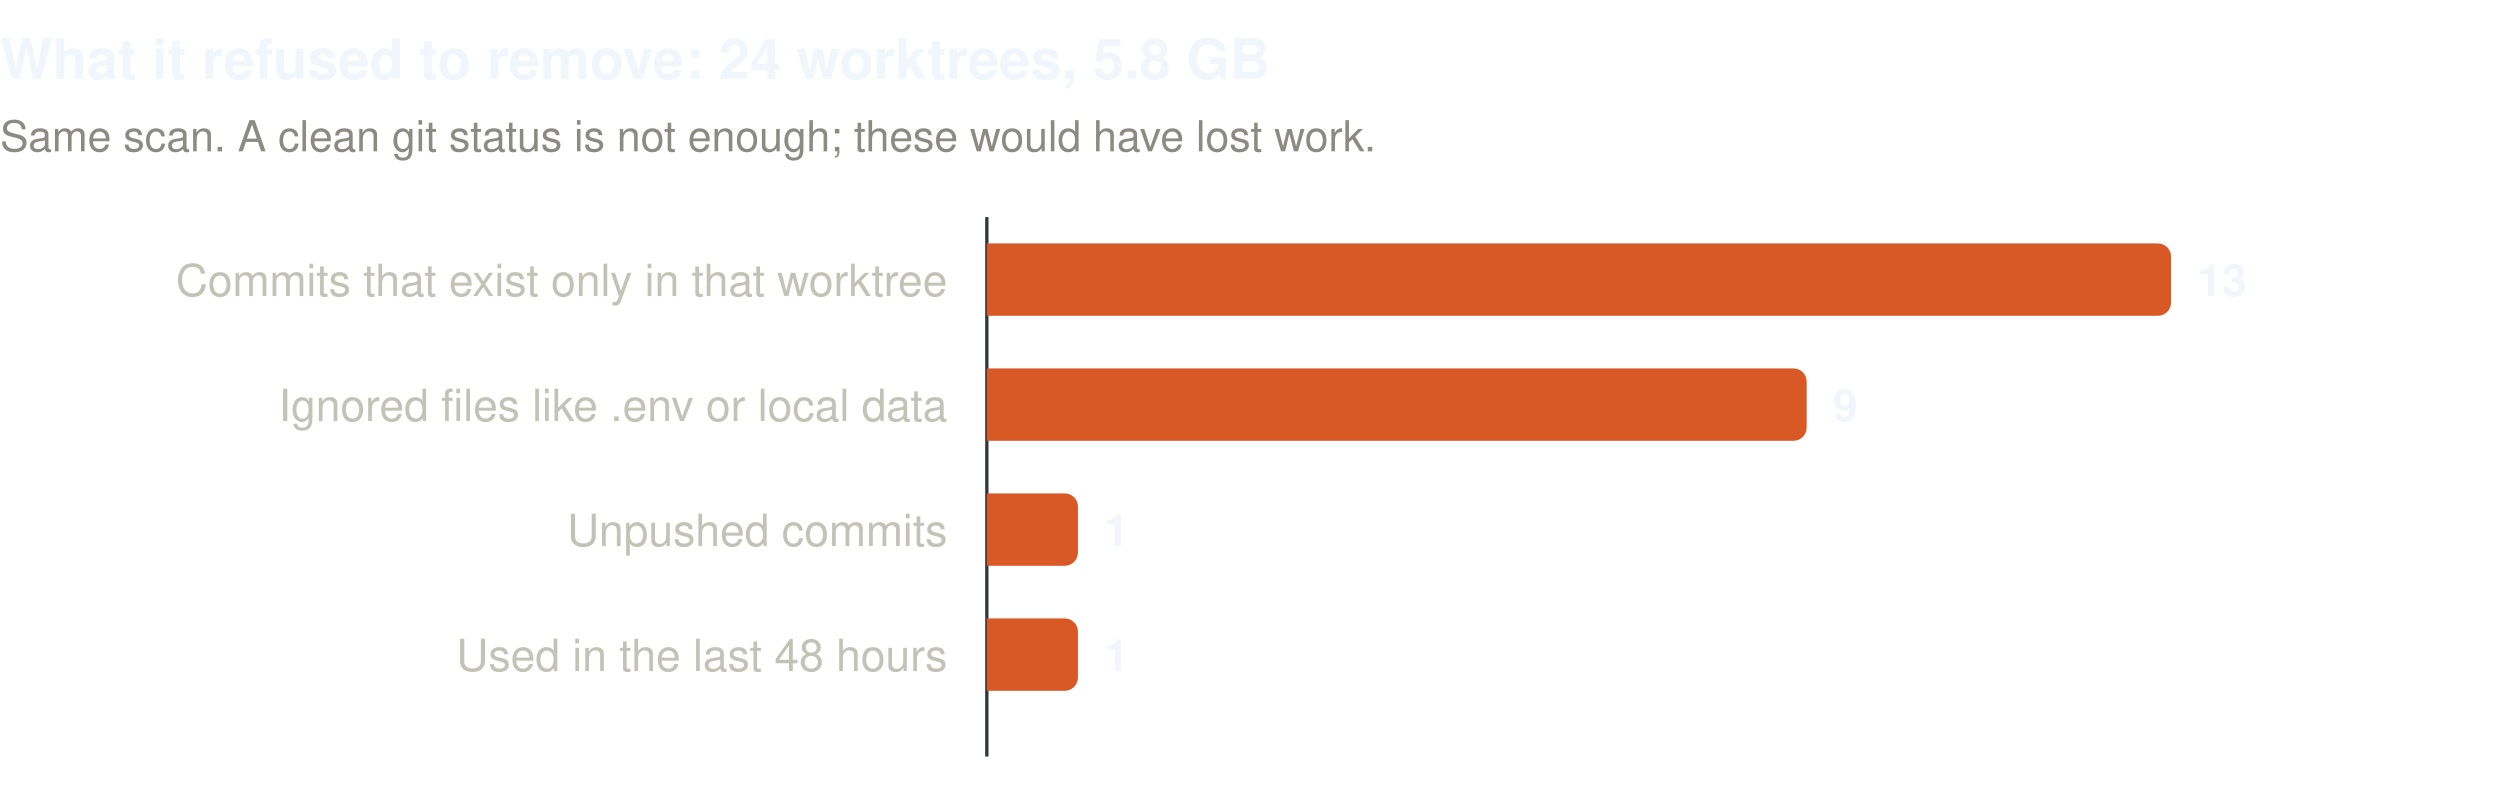
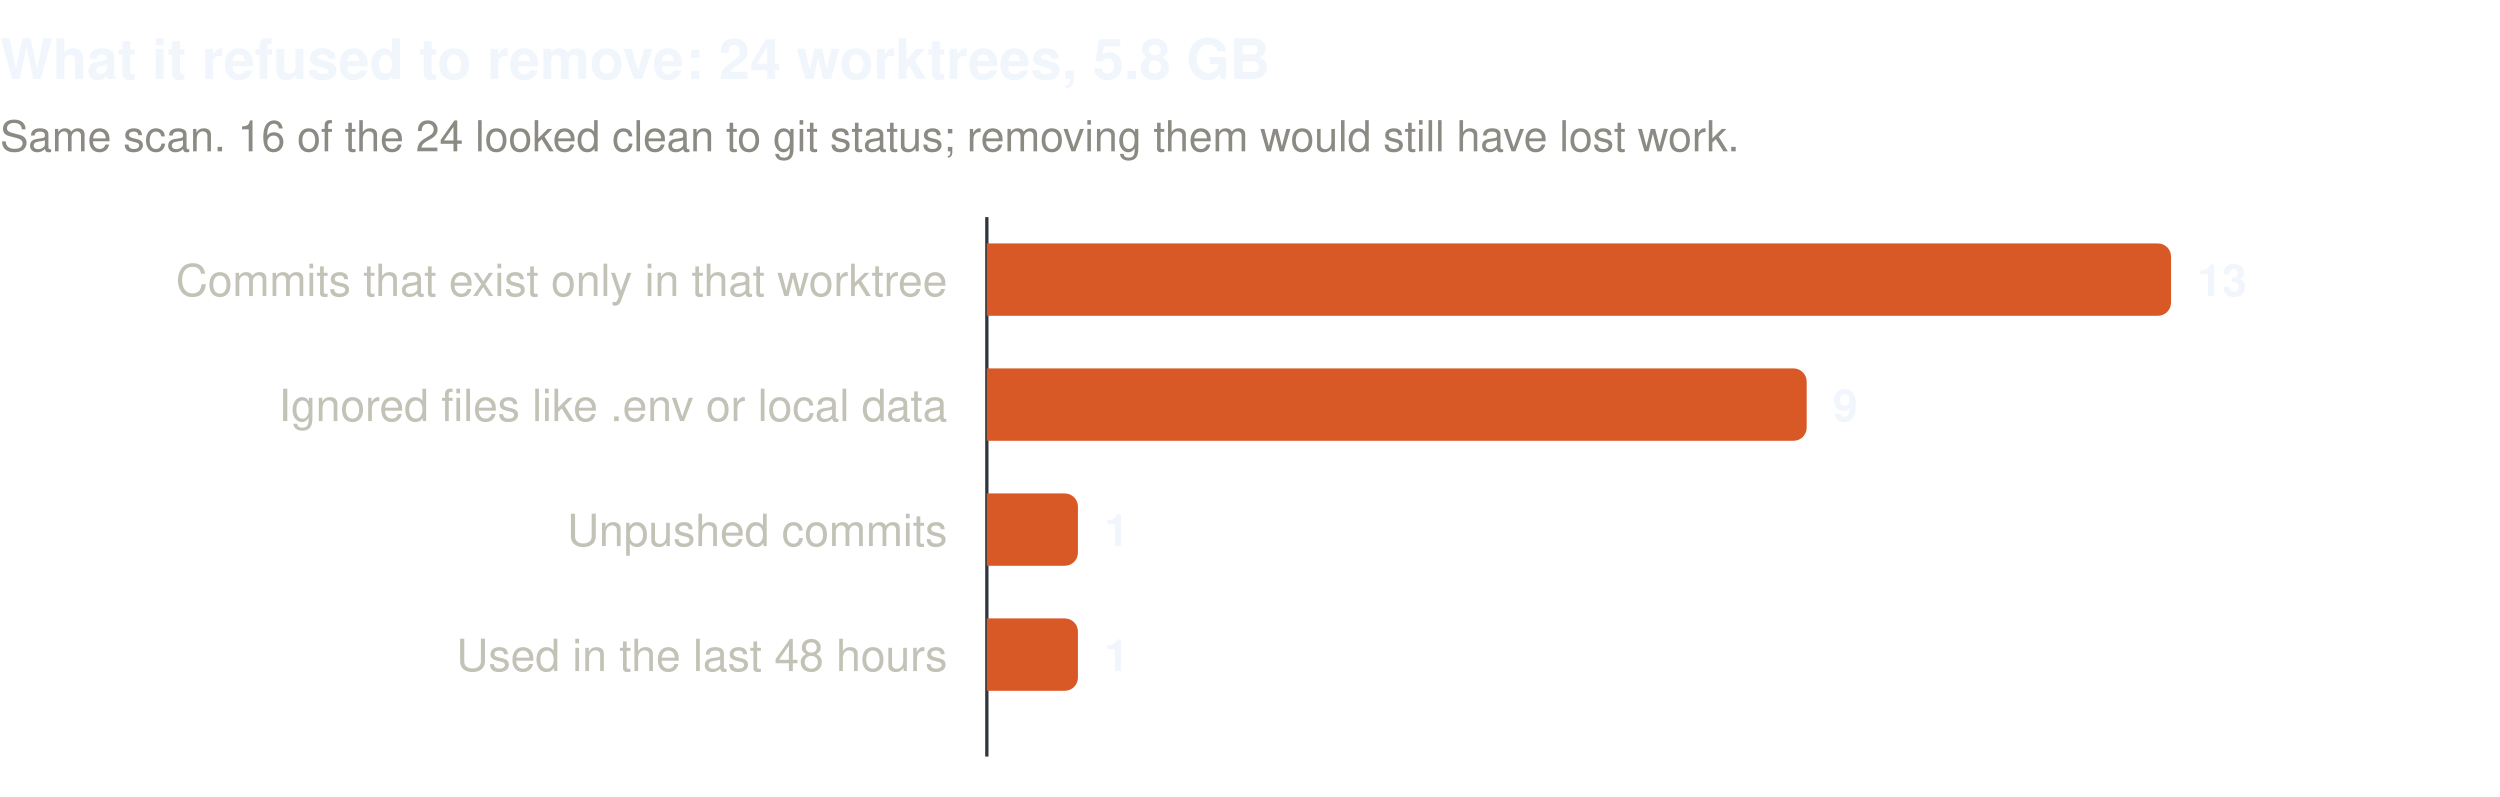
<svg xmlns="http://www.w3.org/2000/svg" width="760" height="242" viewBox="0 0 760 242" font-family="-apple-system, BlinkMacSystemFont, 'Segoe UI', Helvetica, Arial, sans-serif" role="img" aria-label="What it refused to remove: 24 worktrees, 5.8 GB">
  <text x="0" y="24" font-size="17" font-weight="600" fill="#f0f6fc">What it refused to remove: 24 worktrees, 5.8 GB</text>
-   <text x="0" y="46" font-size="13" fill="#8b8a83">Same scan. A clean git status is not enough; these would have lost work.</text>
+   <text x="0" y="46" font-size="13" fill="#8b8a83">Same scan. 16 of the 24 looked clean to git status; removing them would still have lost work.</text>
  <line x1="300" y1="66" x2="300" y2="230" stroke="#30363d" stroke-width="1" />
  <text x="288" y="90.0" font-size="13.5" text-anchor="end" fill="#c3c2b7">Commits that exist only in that worktree</text>
  <path d="M300,74 h356.0 a4,4 0 0 1 4,4 v14 a4,4 0 0 1 -4,4 h-356.0 z" fill="#d95926" />
  <text x="668.0" y="90.0" font-size="13.5" font-weight="600" fill="#f0f6fc">13</text>
  <text x="288" y="128.0" font-size="13.5" text-anchor="end" fill="#c3c2b7">Ignored files like .env or local data</text>
  <path d="M300,112 h245.231 a4,4 0 0 1 4,4 v14 a4,4 0 0 1 -4,4 h-245.231 z" fill="#d95926" />
  <text x="557.231" y="128.0" font-size="13.5" font-weight="600" fill="#f0f6fc">9</text>
  <text x="288" y="166.0" font-size="13.5" text-anchor="end" fill="#c3c2b7">Unpushed commits</text>
  <path d="M300,150 h23.692 a4,4 0 0 1 4,4 v14 a4,4 0 0 1 -4,4 h-23.692 z" fill="#d95926" />
  <text x="335.692" y="166.0" font-size="13.5" font-weight="600" fill="#f0f6fc">1</text>
  <text x="288" y="204.0" font-size="13.5" text-anchor="end" fill="#c3c2b7">Used in the last 48 hours</text>
  <path d="M300,188 h23.692 a4,4 0 0 1 4,4 v14 a4,4 0 0 1 -4,4 h-23.692 z" fill="#d95926" />
  <text x="335.692" y="204.0" font-size="13.5" font-weight="600" fill="#f0f6fc">1</text>
</svg>
